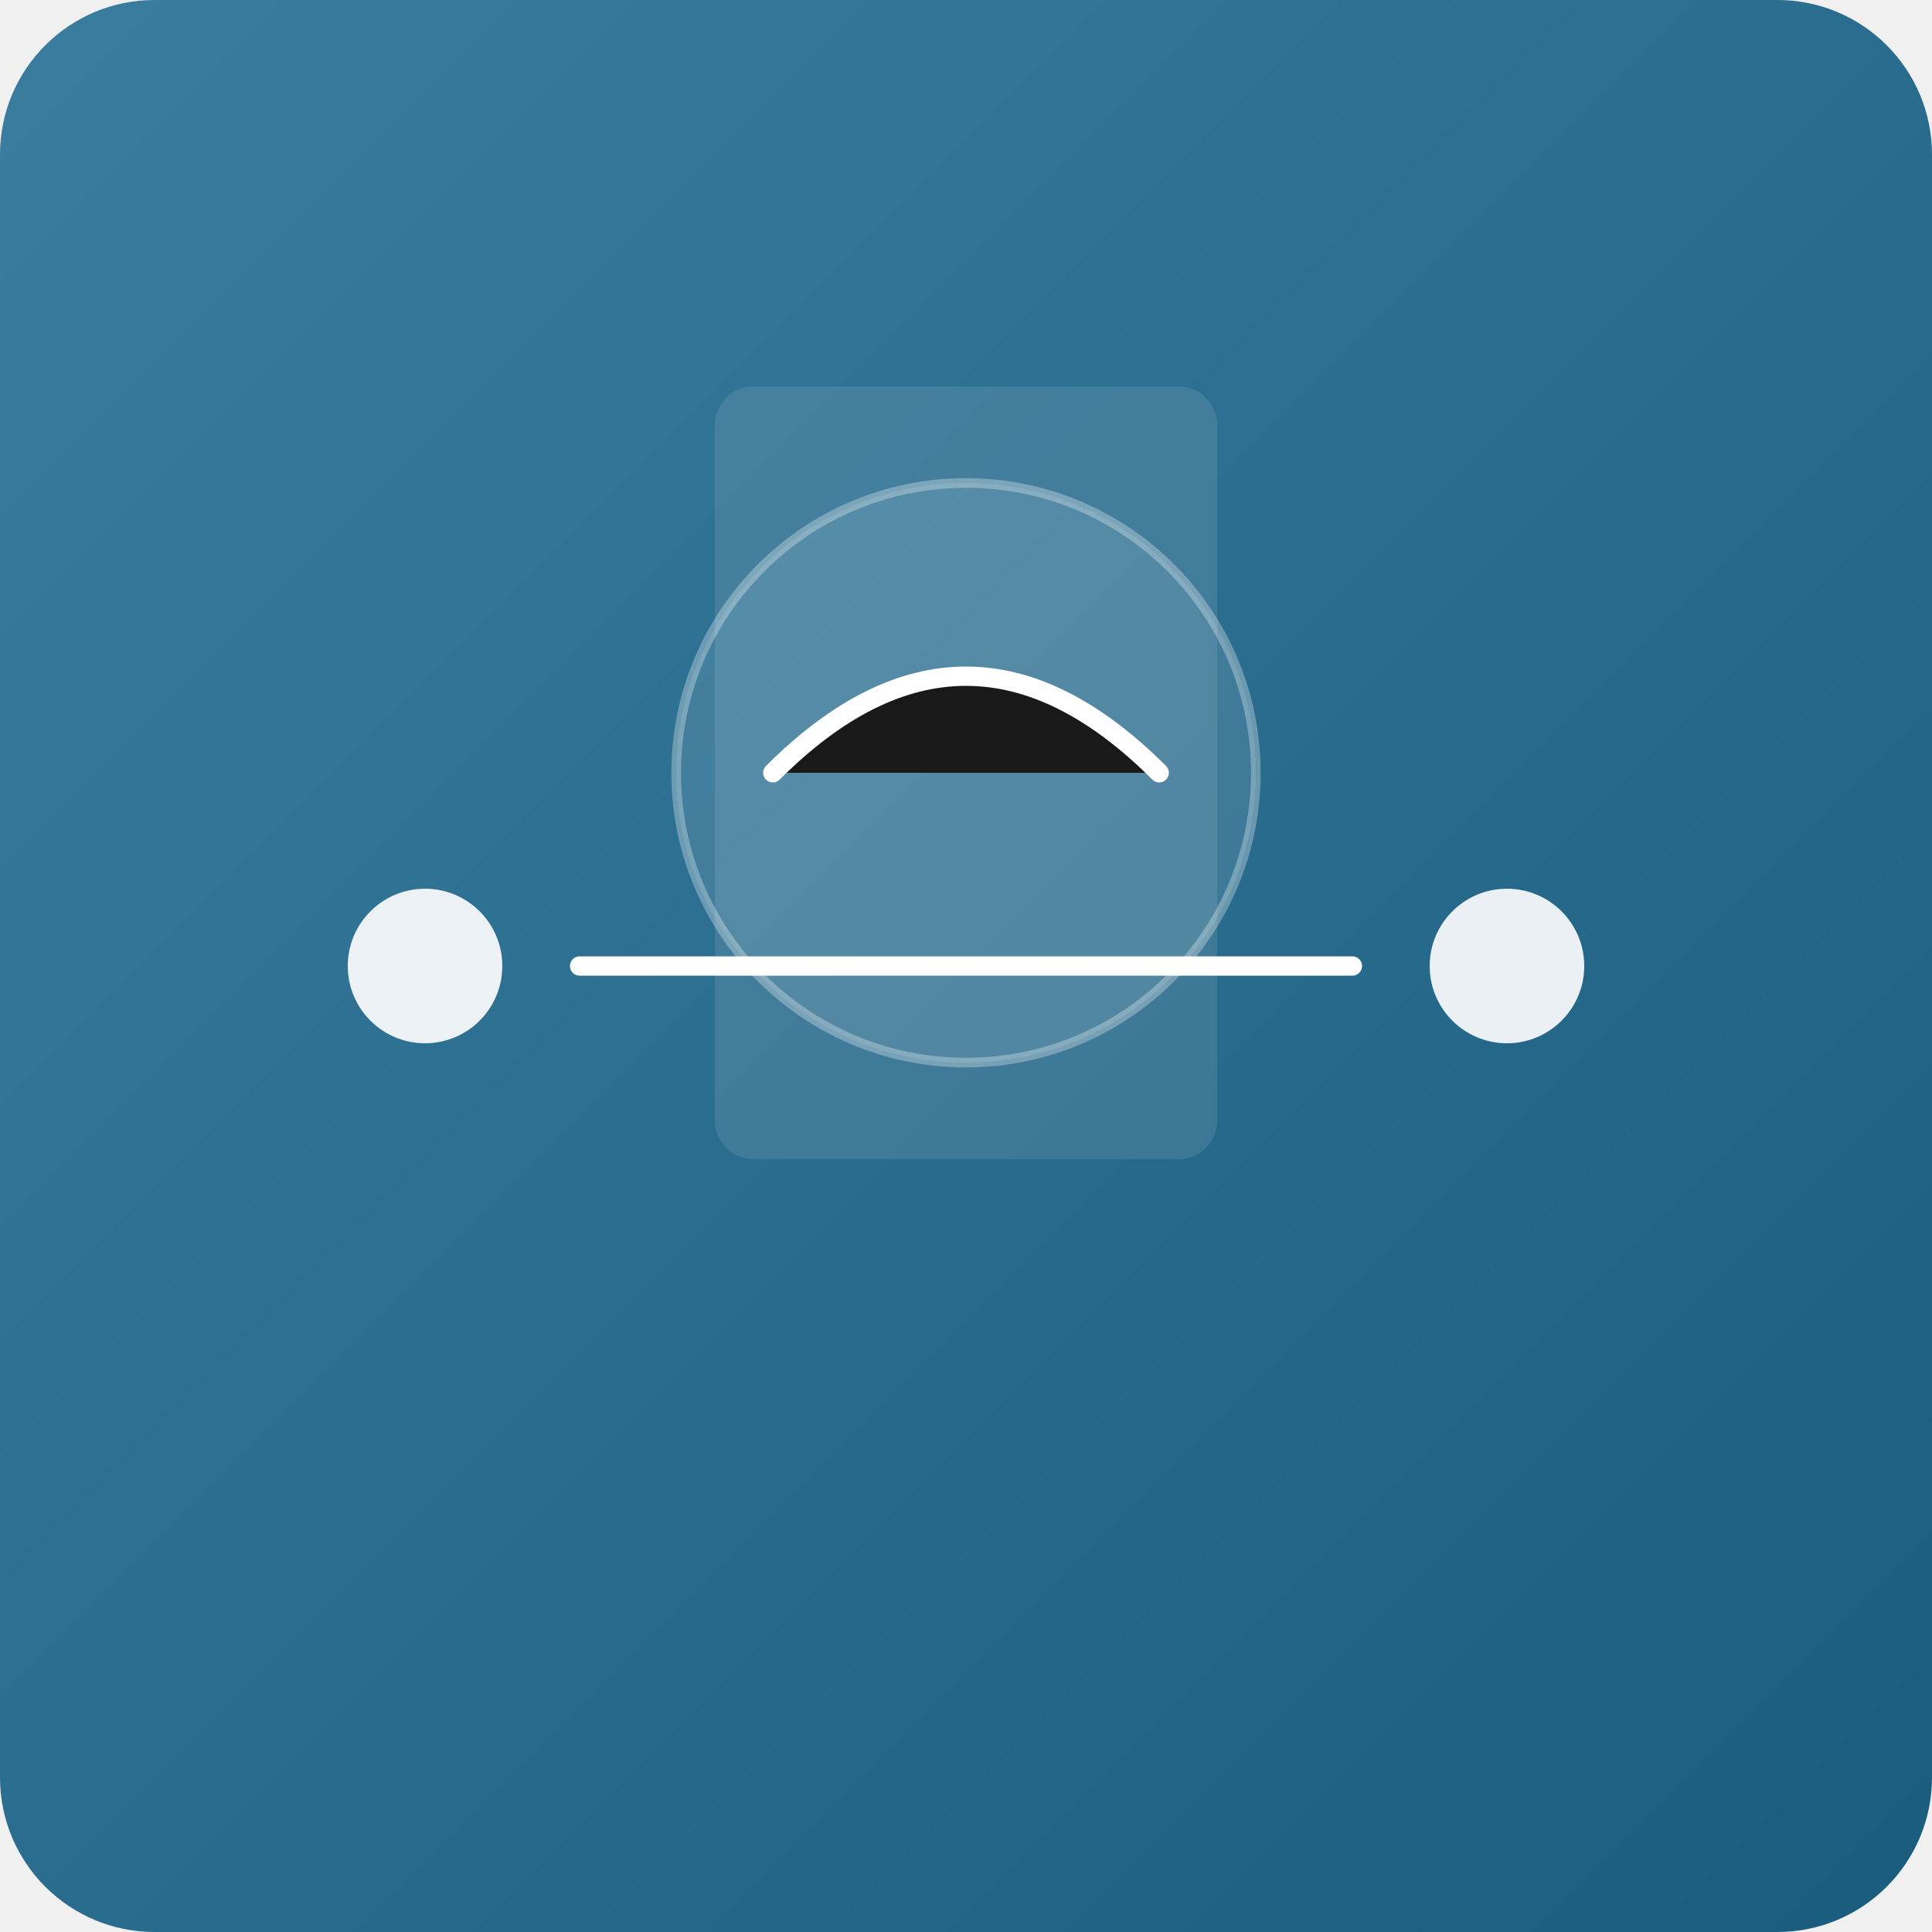
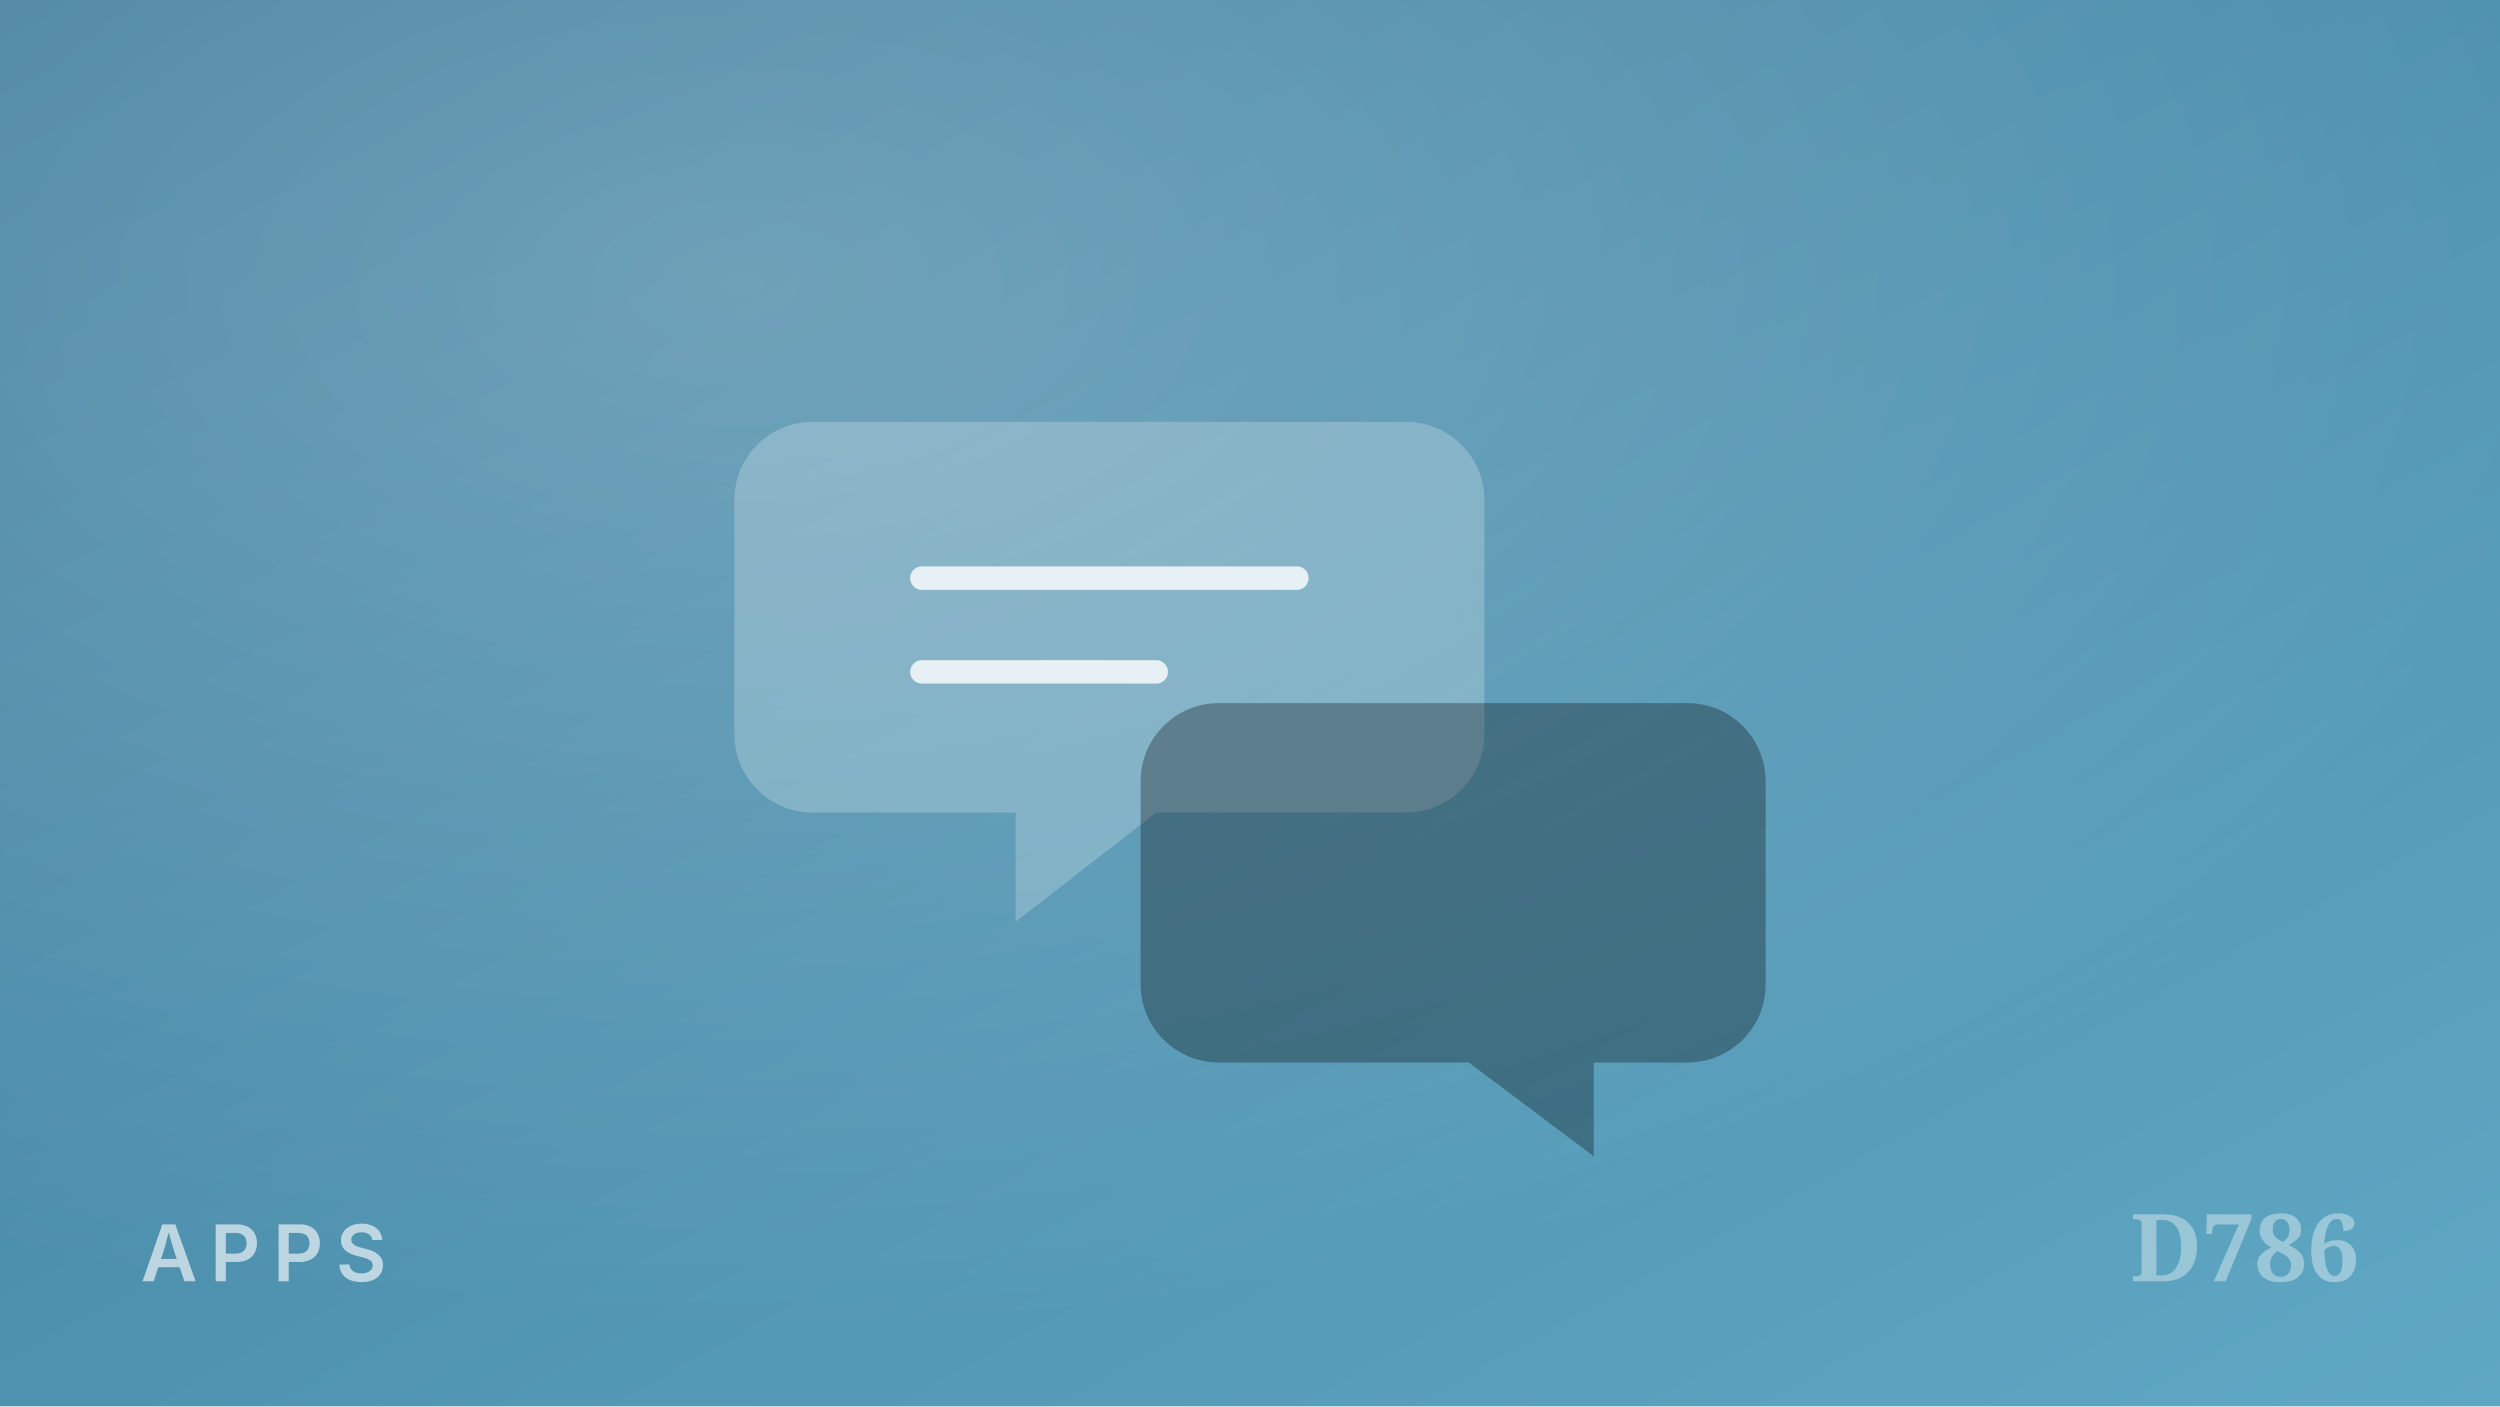
- <svg xmlns="http://www.w3.org/2000/svg" width="200" height="200" viewBox="0 0 200 200">
+ <svg xmlns="http://www.w3.org/2000/svg" width="320" height="180" viewBox="0 0 320 180" role="img" aria-label="Apps">
  <defs>
-     <linearGradient id="g5" x1="0%" y1="0%" x2="100%" y2="100%">
-       <stop offset="0%" stop-color="#3B7D9E" />
-       <stop offset="100%" stop-color="#1A5C7E" />
+     <linearGradient id="bg4" x1="0%" y1="0%" x2="100%" y2="100%">
+       <stop offset="0%" stop-color="#3E7C9B" />
+       <stop offset="100%" stop-color="#5FA8C4" />
    </linearGradient>
+     <radialGradient id="gl4" cx="30%" cy="20%" r="75%">
+       <stop offset="0%" stop-color="#fff" stop-opacity=".22" />
+       <stop offset="100%" stop-color="#fff" stop-opacity="0" />
+     </radialGradient>
  </defs>
-   <rect width="200" height="200" fill="url(#g5)" rx="16" />
-   <circle cx="100" cy="80" r="30" fill="rgba(255,255,255,0.1)" stroke="rgba(255,255,255,0.3)" stroke-width="1" />
-   <path d="M60 100 L140 100" stroke="#FFF" stroke-width="2" stroke-linecap="round" />
-   <circle cx="44" cy="100" r="8" fill="#FFF" opacity="0.9" />
-   <circle cx="156" cy="100" r="8" fill="#FFF" opacity="0.9" />
-   <path d="M80 80 Q100 60 120 80" stroke="#FFF" stroke-width="2" stroke-linecap="round" />
-   <rect x="74" y="40" width="52" height="80" rx="4" fill="rgba(255,255,255,0.1)" />
+   <rect width="320" height="180" fill="url(#bg4)" />
+   <rect width="320" height="180" fill="url(#gl4)" />
+   <g fill="none" stroke-linecap="round" stroke-linejoin="round">
+     <path d="M104 54h76a10 10 0 0110 10v30a10 10 0 01-10 10h-32l-18 14v-14h-26a10 10 0 01-10-10V64a10 10 0 0110-10z" fill="rgba(255,255,255,.22)" />
+     <path d="M156 90h60a10 10 0 0110 10v26a10 10 0 01-10 10h-12v12l-16-12h-32a10 10 0 01-10-10v-26a10 10 0 0110-10z" fill="rgba(0,0,0,.3)" />
+     <path d="M118 74h48M118 86h30" stroke="#fff" stroke-width="3" stroke-linecap="round" opacity=".8" />
+   </g>
+   <text x="18" y="164" font-family="Inter,system-ui,sans-serif" font-size="10" font-weight="600" letter-spacing="1.6" fill="#fff" opacity=".62">APPS</text>
+   <text x="302" y="164" text-anchor="end" font-family="Georgia,serif" font-size="12" font-weight="600" fill="#fff" opacity=".38">D786</text>
</svg>
